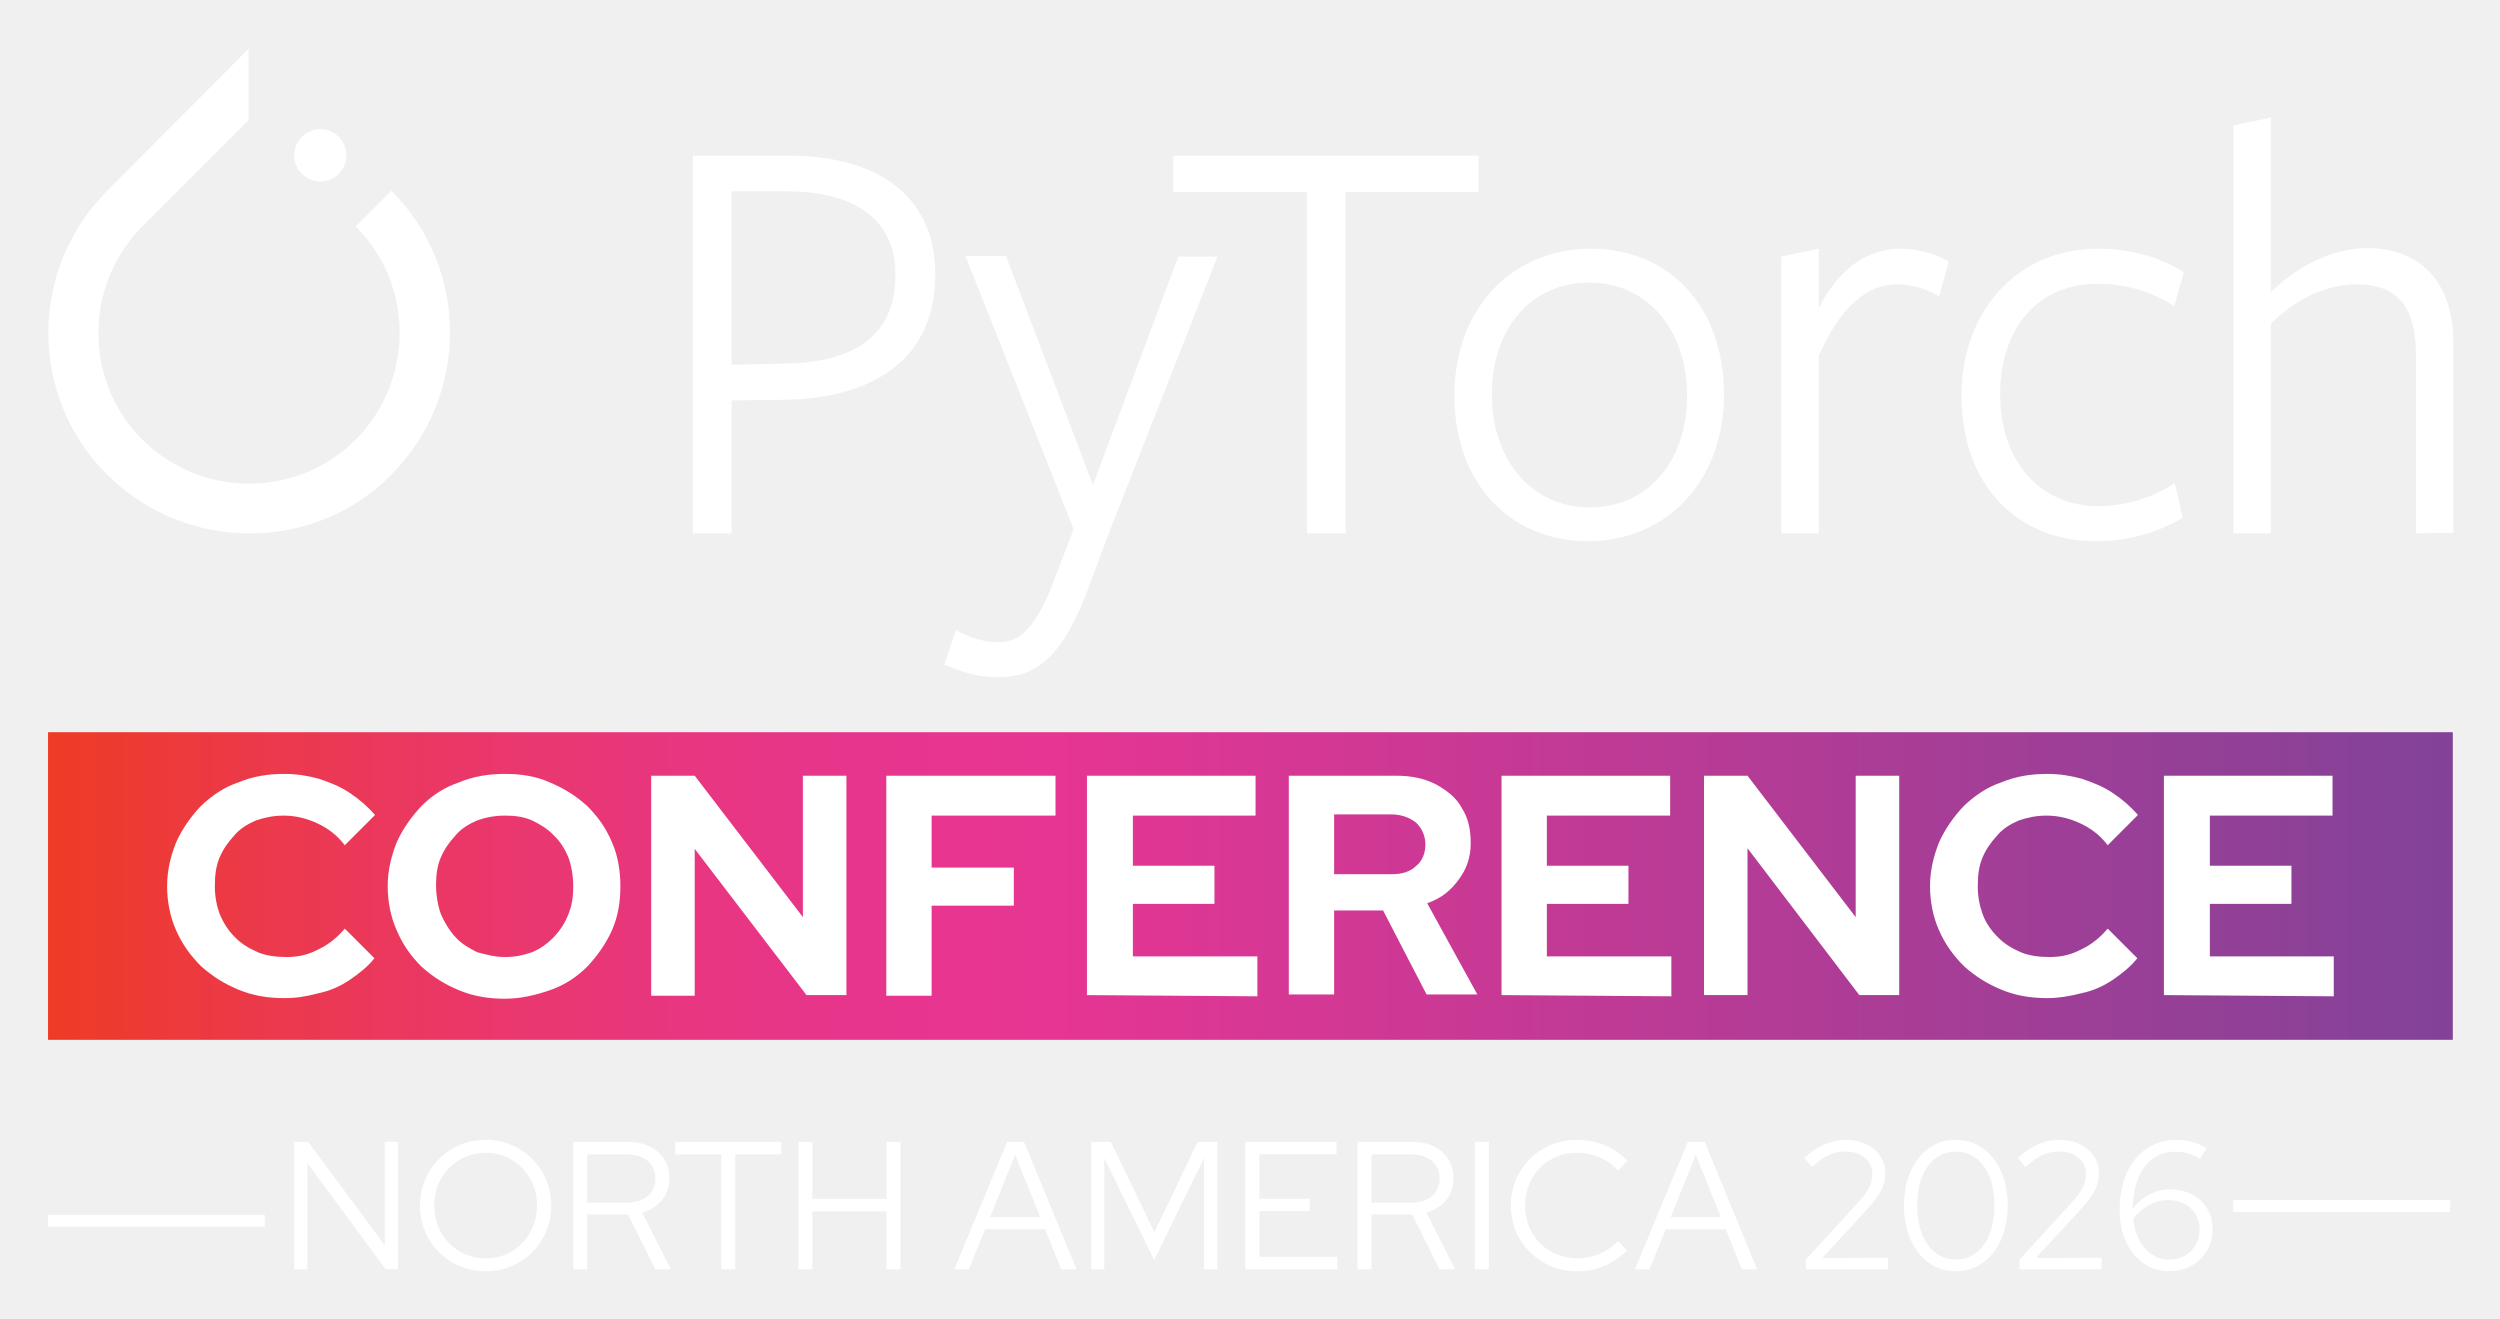
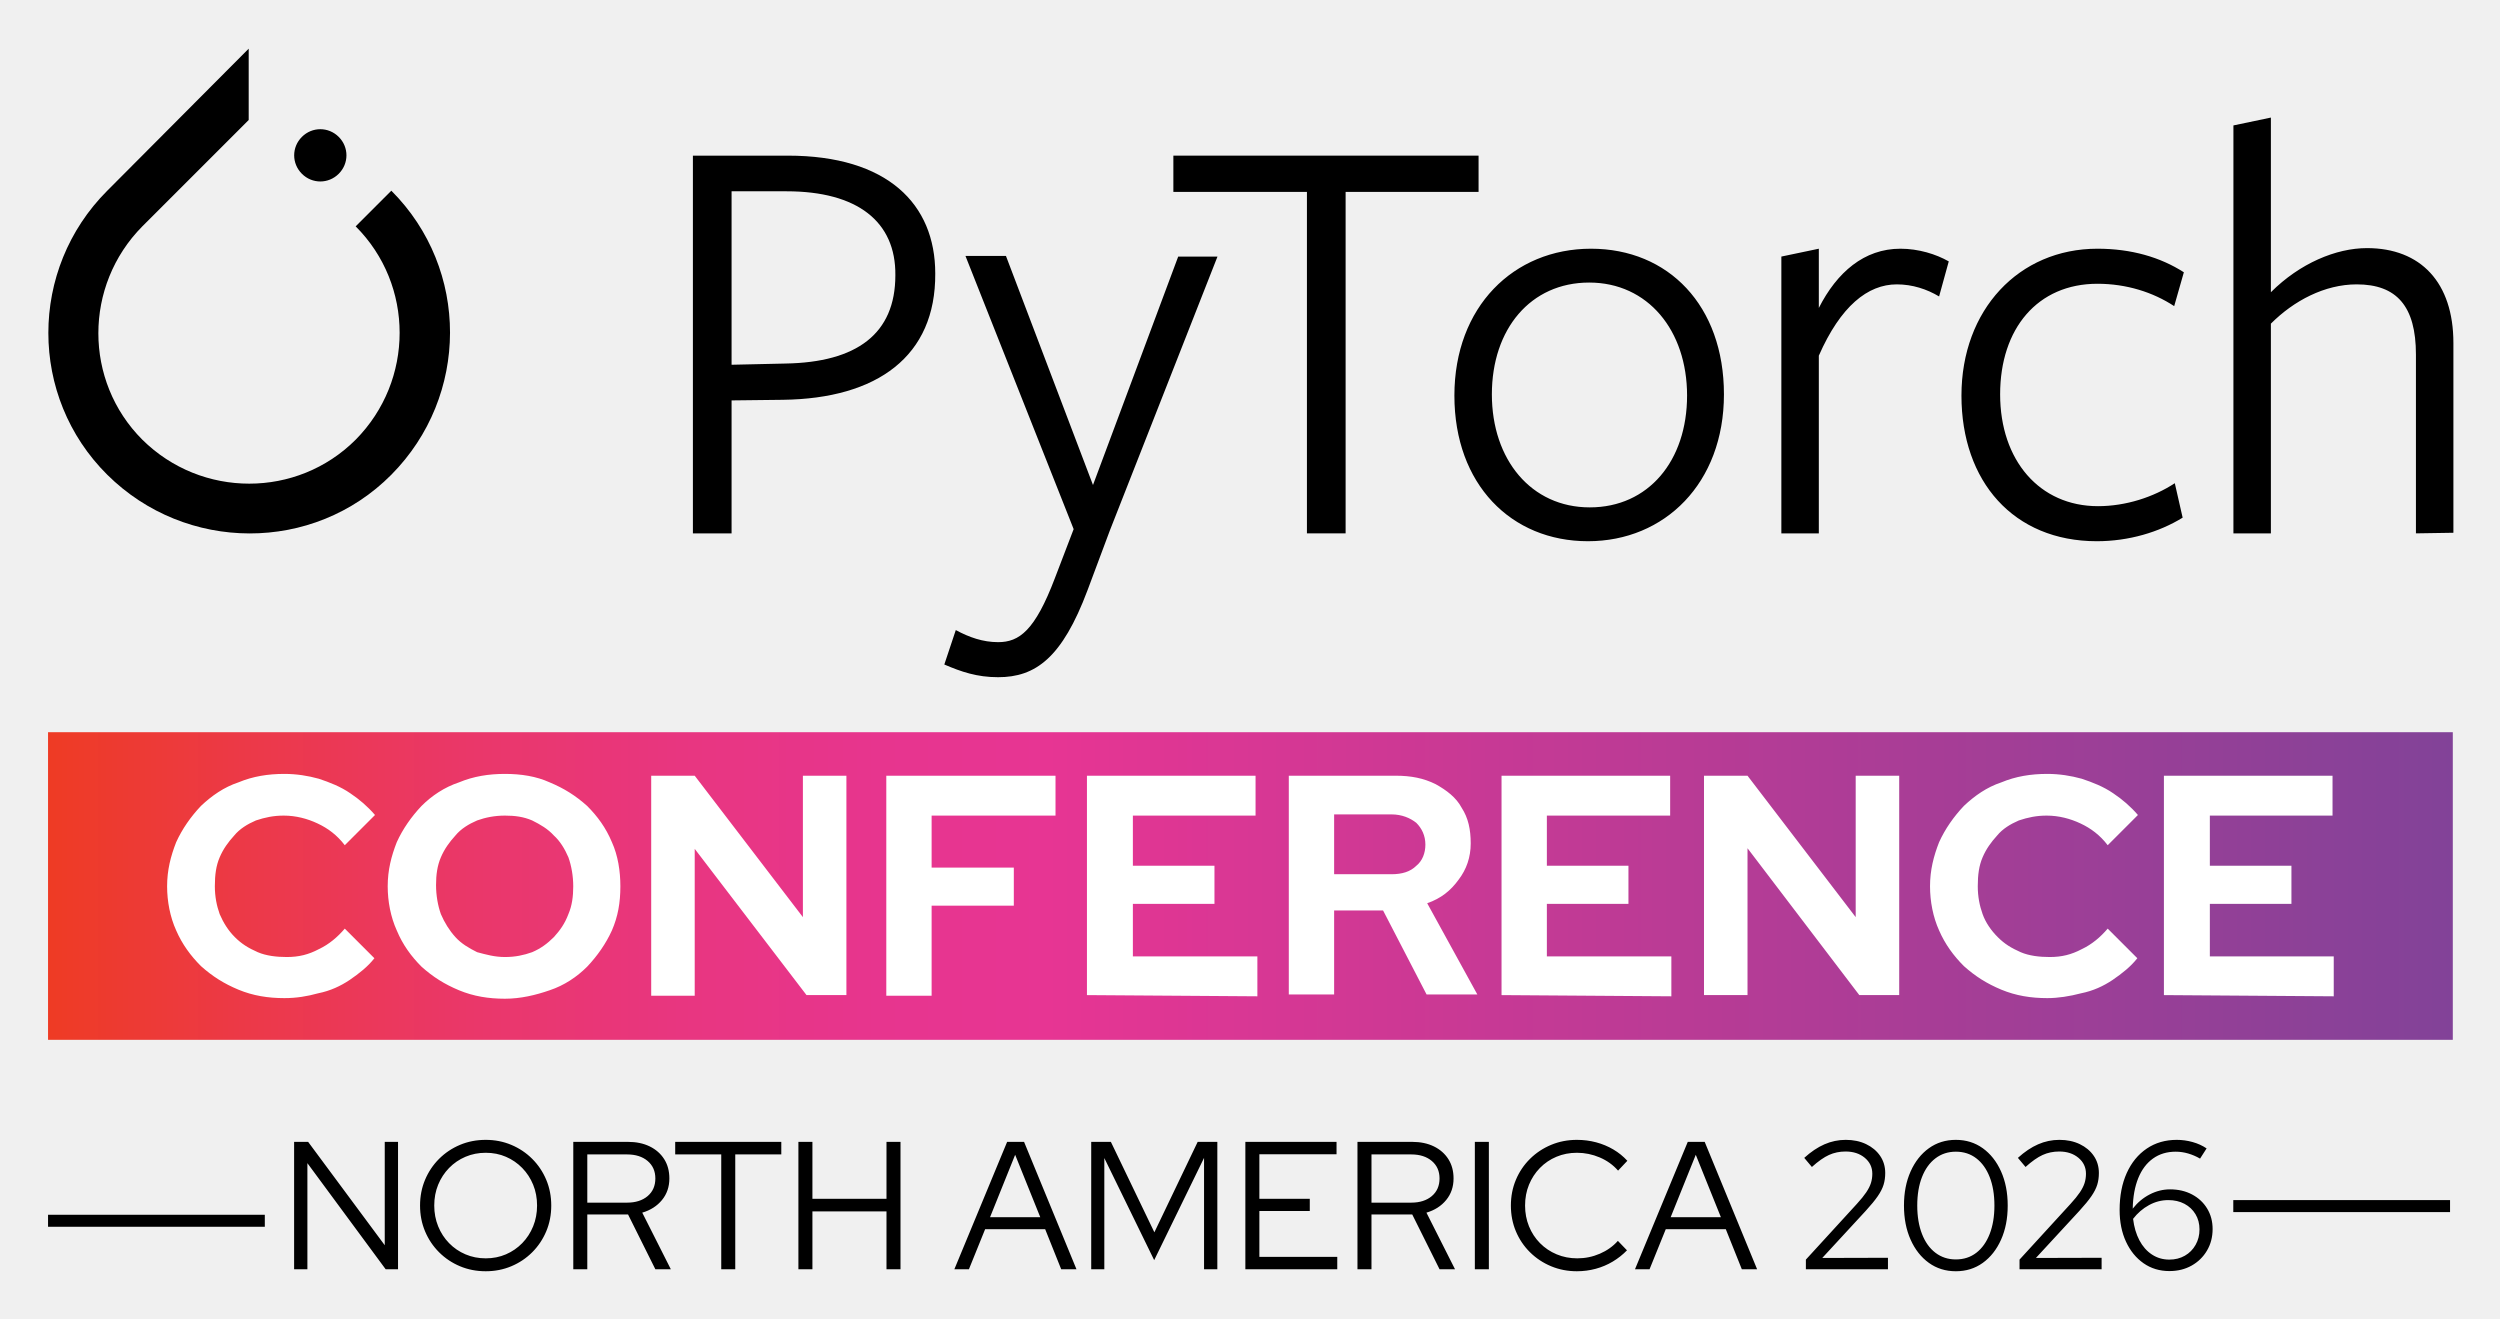
<svg xmlns="http://www.w3.org/2000/svg" role="img" viewBox="-6.95 13.30 413.66 218.16">
  <defs>
    <linearGradient id="a" x1="1" x2="398.9" y1="-3197.903" y2="-3197.903" gradientTransform="matrix(1 0 0 -1 0 -3038)" gradientUnits="userSpaceOnUse">
      <stop offset="0" stop-color="#ee3b24" />
      <stop offset=".083" stop-color="#ec3948" />
      <stop offset=".175" stop-color="#ea3769" />
      <stop offset=".263" stop-color="#e83680" />
      <stop offset=".345" stop-color="#e7358e" />
      <stop offset=".415" stop-color="#e73593" />
      <stop offset="1" stop-color="#824298" />
    </linearGradient>
  </defs>
-   <g fill="#fff">
+   <g fill="#000">
    <path d="M57.8 44.853l-5.9 5.9c9.7 9.7 9.7 25.5 0 35.3-9.7 9.7-25.5 9.7-35.3 0-9.7-9.7-9.7-25.5 0-35.3l15.5-15.5 2.1-2.1v-11.8l-23.4 23.5c-13 13-13 34.1 0 47s34.1 13 47 0 13-34 0-47" />
    <path d="M49.1 42.053c1.7-1.7 1.7-4.4 0-6.1s-4.4-1.7-6.1 0-1.7 4.4 0 6.1 4.4 1.7 6.1 0" />
  </g>
-   <path fill="#fff" d="M123.2 44.953h-9.1v28.7l8.9-.2c11.8-.2 18.2-4.9 18.2-14.6.1-8.9-6.3-13.9-18-13.9m-.6 34.5l-8.5.1v22h-6.4v-62.5h15.7c16.5 0 24.4 8 24.4 19.5.1 13.7-9.6 20.7-25.2 20.9m54.1 21.6l-3.7 9.9c-4.2 11.2-8.6 14.4-14.8 14.4-3.5 0-6.1-.9-8.9-2.1l1.9-5.7c2.2 1.2 4.5 2 7 2 3.5 0 6.1-1.9 9.4-10.6l3.1-8.1-17.9-45.2h6.7l14.4 37.9 14.1-37.8h6.5l-17.8 45.3z" />
-   <path fill="#fff" d="M215.7 45.053v56.5h-6.4v-56.5h-22.1v-6h50.5v6h-22z" />
-   <path d="M256 60.053c-9.7 0-16.1 7.7-16.1 18.5s6.5 18.7 16.2 18.7 16.1-7.7 16.1-18.5-6.5-18.7-16.2-18.7m-.2 42.8c-12.7 0-22.1-9.4-22.1-24.1s9.8-24.3 22.6-24.3 22 9.4 22 24.1-9.8 24.3-22.5 24.3m38.2-1.3h-6.2v-45.8l6.2-1.3v9.8c3-5.9 7.5-9.8 13.5-9.8 3 0 5.9.9 8 2.1l-1.6 5.8c-2-1.2-4.4-2-7-2-4.8 0-9.3 3.6-12.9 11.8v29.4zm46 1.3c-13.8 0-22.4-9.9-22.4-24.1s9.5-24.3 22.5-24.3c5.6 0 10.4 1.4 14.3 3.9l-1.6 5.6c-3.5-2.3-7.9-3.7-12.7-3.7-9.9 0-16.1 7.4-16.1 18.3s6.5 18.5 16.2 18.5c4.6 0 9.2-1.5 12.7-3.8l1.3 5.7c-3.9 2.4-8.9 3.9-14.2 3.9m52.8-1.3v-29.6c0-8-3.2-11.6-9.8-11.6-5.3 0-10.4 2.7-14.2 6.5v34.7h-6.2v-67.5l6.2-1.3v28.9c4.8-4.8 10.8-7.3 15.9-7.3 8.9 0 14.3 5.7 14.3 15.7v31.4l-6.2.1z" fill="#fff" />
+   <path fill="#000" d="M123.2 44.953h-9.1v28.7l8.9-.2c11.8-.2 18.2-4.9 18.2-14.6.1-8.9-6.3-13.9-18-13.9m-.6 34.5l-8.5.1v22h-6.4v-62.5h15.7c16.5 0 24.4 8 24.4 19.5.1 13.7-9.6 20.7-25.2 20.9m54.1 21.6l-3.7 9.9c-4.2 11.2-8.6 14.4-14.8 14.4-3.5 0-6.1-.9-8.9-2.1l1.9-5.7c2.2 1.2 4.5 2 7 2 3.5 0 6.1-1.9 9.4-10.6l3.1-8.1-17.9-45.2h6.7l14.4 37.9 14.1-37.8h6.5l-17.8 45.3z" />
+   <path fill="#000" d="M215.7 45.053v56.5h-6.4v-56.5h-22.1v-6h50.5v6h-22z" />
+   <path d="M256 60.053c-9.7 0-16.1 7.7-16.1 18.5s6.5 18.7 16.2 18.7 16.1-7.7 16.1-18.5-6.5-18.7-16.2-18.7m-.2 42.8c-12.7 0-22.1-9.4-22.1-24.1s9.8-24.3 22.6-24.3 22 9.4 22 24.1-9.8 24.3-22.5 24.3m38.2-1.3h-6.2v-45.8l6.2-1.3v9.8c3-5.9 7.5-9.8 13.5-9.8 3 0 5.9.9 8 2.1l-1.6 5.8c-2-1.2-4.4-2-7-2-4.8 0-9.3 3.6-12.9 11.8v29.4zm46 1.3c-13.8 0-22.4-9.9-22.4-24.1s9.5-24.3 22.5-24.3c5.6 0 10.4 1.4 14.3 3.9l-1.6 5.6c-3.5-2.3-7.9-3.7-12.7-3.7-9.9 0-16.1 7.4-16.1 18.3s6.5 18.5 16.2 18.5c4.6 0 9.2-1.5 12.7-3.8l1.3 5.7c-3.9 2.4-8.9 3.9-14.2 3.9m52.8-1.3v-29.6c0-8-3.2-11.6-9.8-11.6-5.3 0-10.4 2.7-14.2 6.5v34.7h-6.2v-67.5l6.2-1.3v28.9c4.8-4.8 10.8-7.3 15.9-7.3 8.9 0 14.3 5.7 14.3 15.7v31.4l-6.2.1z" fill="#000" />
  <path fill="url(#a)" d="M1 134.453h397.9v50.9H1z" />
  <path d="M40.1 178.453c-2.7 0-5.2-.4-7.6-1.4-2.4-1-4.3-2.2-6.2-3.9-1.7-1.7-3.1-3.6-4.1-5.9-1-2.2-1.5-4.8-1.5-7.3 0-2.7.6-5 1.5-7.3 1-2.2 2.4-4.2 4.1-6 1.8-1.7 3.8-3.1 6.2-3.9 2.4-1 4.9-1.4 7.6-1.4 2 0 3.9.3 5.7.8 1.8.6 3.6 1.3 5.2 2.4 1.5 1 2.9 2.2 4.1 3.6l-5 5c-1.3-1.7-2.8-2.8-4.5-3.6s-3.6-1.3-5.6-1.3c-1.7 0-3.1.3-4.6.8-1.4.6-2.7 1.4-3.6 2.5-1 1.1-1.8 2.2-2.4 3.6-.6 1.4-.8 2.9-.8 4.8 0 1.7.3 3.2.8 4.6.6 1.4 1.4 2.7 2.5 3.8s2.2 1.8 3.8 2.5c1.4.6 3.1.8 4.8.8 2 0 3.6-.4 5.3-1.3 1.7-.8 3.1-2 4.3-3.4l4.9 4.9c-1.1 1.4-2.5 2.5-4.1 3.6-1.5 1-3.2 1.8-5.2 2.2-1.8.5-3.6.8-5.6.8zm36.5.1c-2.7 0-5.2-.4-7.6-1.4s-4.3-2.2-6.2-3.9c-1.7-1.7-3.1-3.6-4.1-6-1-2.2-1.5-4.8-1.5-7.3 0-2.7.6-5 1.5-7.3 1-2.2 2.4-4.2 4.1-6 1.7-1.7 3.8-3.1 6.2-3.9 2.4-1 4.9-1.4 7.6-1.4s5.2.4 7.4 1.4c2.4 1 4.3 2.2 6.2 3.9 1.7 1.7 3.1 3.6 4.1 6 1 2.2 1.4 4.8 1.4 7.3 0 2.7-.4 5-1.4 7.3-1 2.2-2.4 4.2-4.1 6-1.7 1.7-3.8 3.1-6.2 3.9-2.3.8-4.8 1.4-7.4 1.4zm0-6.9c1.7 0 3.1-.3 4.5-.8 1.4-.6 2.5-1.4 3.6-2.5 1-1.1 1.8-2.2 2.4-3.8.6-1.4.8-2.9.8-4.6s-.3-3.4-.8-4.8c-.6-1.4-1.4-2.7-2.4-3.6-1-1.1-2.2-1.8-3.6-2.5-1.4-.6-2.8-.8-4.5-.8s-3.2.3-4.6.8c-1.4.6-2.7 1.4-3.6 2.5-1 1.1-1.8 2.2-2.4 3.6-.6 1.4-.8 2.9-.8 4.6s.3 3.4.8 4.8c.6 1.4 1.4 2.7 2.4 3.8s2.2 1.8 3.6 2.5c1.5.4 2.9.8 4.6.8zm24.2 6.3v-36.3h7.2l17.9 23.4v-23.4h7.2v36.3h-6.6l-18.5-24.2v24.3h-7.2v-.1zm38.9 0v-36.3h28v6.6h-20.5v8.6h13.6v6.3h-13.6v14.9h-7.5v-.1zm33.2 0v-36.3h27.9v6.6h-20.3v8.3H194v6.3h-13.5v8.7h20.6v6.6l-28.2-.2zm33.4 0v-36.3H224c2.5 0 4.6.4 6.6 1.4 1.8 1 3.4 2.2 4.3 3.9 1.1 1.7 1.5 3.6 1.5 5.9s-.7 4.3-2 6c-1.3 1.8-2.9 3.1-5.2 3.9l8.3 15.1h-8.4l-7.2-13.9h-8.1v13.9h-7.5v.1zm7.5-20h9.5c1.7 0 3.1-.4 4.1-1.4 1-.8 1.5-2.1 1.5-3.5 0-1.5-.6-2.7-1.5-3.6-1-.8-2.4-1.4-4.1-1.4h-9.5v9.9zm27.7 20v-36.3h27.9v6.6H249v8.3h13.5v6.3H249v8.7h20.6v6.6l-28.1-.2zm33.5 0v-36.3h7.2l17.9 23.4v-23.4h7.2v36.3h-6.6l-18.5-24.3v24.3H275zm56.8.5c-2.7 0-5.2-.4-7.6-1.4s-4.3-2.2-6.2-3.9c-1.7-1.7-3.1-3.6-4.1-5.9-1-2.2-1.5-4.8-1.5-7.3 0-2.7.6-5 1.5-7.3 1-2.2 2.4-4.2 4.1-6 1.8-1.7 3.8-3.1 6.2-3.9 2.4-1 4.9-1.4 7.6-1.4 2 0 3.9.3 5.7.8 1.8.6 3.6 1.3 5.2 2.4 1.5 1 2.9 2.2 4.1 3.6l-5 5c-1.3-1.7-2.8-2.8-4.5-3.6s-3.6-1.3-5.6-1.3c-1.7 0-3.1.3-4.6.8-1.4.6-2.7 1.4-3.6 2.5-1 1.1-1.8 2.2-2.4 3.6-.6 1.4-.8 2.9-.8 4.8 0 1.7.3 3.2.8 4.6s1.4 2.7 2.5 3.8 2.2 1.8 3.8 2.5c1.4.6 3.1.8 4.8.8 2 0 3.6-.4 5.3-1.3 1.7-.8 3.1-2 4.3-3.4l4.9 4.9c-1.1 1.4-2.5 2.5-4.1 3.6-1.5 1-3.2 1.8-5.2 2.2-1.9.5-3.8.8-5.6.8zm19.3-.5v-36.3H379v6.6h-20.3v8.3h13.5v6.3h-13.5v8.7h20.5v6.6l-28.1-.2z" fill="#fff" />
-   <g fill="#fff">
+   <g fill="#000">
    <path d="M41.715 223.316v-21.079h2.319l12.677 17.104v-17.104h2.198v21.079h-2.047L43.913 205.76v17.556h-2.198zm31.708.331c-1.525 0-2.946-.276-4.261-.828s-2.469-1.325-3.463-2.318c-.994-.994-1.767-2.148-2.318-3.463-.553-1.314-.828-2.735-.828-4.261s.275-2.946.828-4.262c.552-1.314 1.324-2.469 2.318-3.463.994-.993 2.147-1.766 3.463-2.318 1.314-.552 2.735-.828 4.261-.828 1.506 0 2.916.276 4.231.828 1.314.553 2.469 1.325 3.463 2.318.993.994 1.766 2.148 2.318 3.463s.828 2.736.828 4.262-.276 2.946-.828 4.261c-.553 1.314-1.325 2.469-2.318 3.463-.994.993-2.148 1.767-3.463 2.318-1.315.552-2.726.828-4.231.828zm0-2.137c1.205 0 2.319-.221 3.343-.663 1.023-.44 1.922-1.059 2.695-1.852.772-.793 1.375-1.721 1.807-2.785s.647-2.208.647-3.433c0-1.245-.216-2.395-.647-3.448s-1.034-1.978-1.807-2.771-1.672-1.41-2.695-1.852-2.138-.663-3.343-.663-2.323.222-3.357.663-1.938 1.059-2.71 1.852c-.773.793-1.375 1.717-1.807 2.771s-.647 2.203-.647 3.448c0 1.225.216 2.368.647 3.433s1.033 1.992 1.807 2.785c.772.793 1.676 1.411 2.71 1.852 1.034.442 2.153.663 3.357.663zm14.485 1.806v-21.079h9.034c1.385 0 2.59.252 3.613.753 1.024.502 1.822 1.205 2.395 2.108.571.903.857 1.967.857 3.191 0 1.386-.406 2.575-1.219 3.568-.813.994-1.902 1.691-3.268 2.093l4.728 9.365h-2.56l-4.517-9.063h-6.745v9.063h-2.319zm2.319-11.021h6.564c1.425 0 2.564-.361 3.418-1.084.853-.723 1.279-1.696 1.279-2.921 0-1.204-.427-2.168-1.279-2.891-.854-.723-1.993-1.084-3.418-1.084h-6.564v7.979zm22.163 11.021v-19.001h-7.619v-2.078h17.556v2.078h-7.618v19.001h-2.319zm12.767 0v-21.079h2.319v9.426h12.256v-9.426h2.318v21.079h-2.318v-9.576h-12.256v9.576h-2.319zm25.805 0l8.733-21.079h2.8l8.673 21.079h-2.529l-2.65-6.625h-9.937l-2.681 6.625h-2.409zm5.903-8.612h8.312l-4.156-10.328-4.155 10.328zm16.742 8.612v-21.079h3.253l7.196 14.966 7.167-14.966h3.252v21.079h-2.198v-18.429l-8.251 16.923-8.251-16.893v18.398h-2.168zm25.505 0v-21.079h15.087v2.048h-12.768v7.378h8.341v2.018h-8.341v7.588h12.888v2.048h-15.207zm18.55 0v-21.079h9.034c1.385 0 2.59.252 3.613.753 1.024.502 1.822 1.205 2.395 2.108.571.903.857 1.967.857 3.191 0 1.386-.406 2.575-1.219 3.568-.813.994-1.902 1.691-3.268 2.093l4.728 9.365h-2.56l-4.517-9.063h-6.745v9.063h-2.319zm2.319-11.021h6.564c1.425 0 2.564-.361 3.418-1.084.853-.723 1.279-1.696 1.279-2.921 0-1.204-.427-2.168-1.279-2.891-.854-.723-1.993-1.084-3.418-1.084h-6.564v7.979zm17.103 11.021v-21.079h2.319v21.079h-2.319zm16.893.331c-1.525 0-2.951-.276-4.276-.828-1.324-.552-2.489-1.325-3.493-2.318-1.004-.994-1.781-2.148-2.333-3.463-.553-1.314-.828-2.735-.828-4.261s.275-2.946.828-4.262c.552-1.314 1.329-2.469 2.333-3.463 1.004-.993 2.169-1.766 3.493-2.318 1.325-.552 2.751-.828 4.276-.828 1.104 0 2.163.136 3.177.406 1.014.271 1.957.663 2.831 1.175.873.512 1.65 1.14 2.333 1.882l-1.535 1.626c-.823-.943-1.837-1.671-3.042-2.183-1.204-.513-2.459-.769-3.764-.769-1.225 0-2.359.222-3.402.663-1.045.441-1.953 1.059-2.726 1.852s-1.375 1.717-1.807 2.771-.647 2.203-.647 3.448c0 1.225.216 2.368.647 3.433s1.039 1.992 1.821 2.785c.783.793 1.702 1.411 2.756 1.852 1.054.442 2.193.663 3.418.663 1.305 0 2.549-.256 3.733-.768 1.185-.513 2.179-1.22 2.981-2.123l1.506 1.565c-.703.723-1.491 1.346-2.364 1.867-.873.522-1.812.918-2.815 1.189-1.004.271-2.038.406-3.102.406zm9.605-.331l8.733-21.079h2.8l8.673 21.079h-2.529l-2.65-6.625h-9.937l-2.681 6.625h-2.409zm5.902-8.612h8.312l-4.156-10.328-4.155 10.328zm22.374 8.612v-1.596l8.432-9.215c.662-.723 1.179-1.359 1.551-1.912.371-.552.632-1.069.783-1.551.15-.481.226-.994.226-1.536 0-1.063-.417-1.941-1.25-2.635-.833-.692-1.893-1.038-3.177-1.038-.983 0-1.897.19-2.74.571-.843.382-1.787 1.045-2.83 1.988l-1.266-1.506c1.104-1.004 2.219-1.752 3.343-2.243 1.124-.492 2.299-.738 3.523-.738 1.265 0 2.389.236 3.372.708s1.757 1.119 2.319 1.942.843 1.767.843 2.83c0 .703-.09 1.351-.271 1.942-.181.593-.502 1.225-.964 1.897s-1.125 1.48-1.987 2.424l-7.197 7.799 10.871-.03v1.897h-13.581v.002zm24.813.331c-1.687 0-3.173-.461-4.457-1.385-1.285-.924-2.294-2.203-3.026-3.84-.733-1.636-1.1-3.518-1.1-5.646s.366-4.01 1.1-5.646c.732-1.636 1.741-2.916 3.026-3.84 1.284-.923 2.771-1.385 4.457-1.385s3.171.462 4.456 1.385c1.284.924 2.293 2.204 3.026 3.84.732 1.637 1.1 3.519 1.1 5.646s-.367 4.01-1.1 5.646c-.733 1.637-1.742 2.916-3.026 3.84-1.285.924-2.771 1.385-4.456 1.385zm0-1.957c1.305 0 2.434-.366 3.387-1.1.954-.732 1.691-1.771 2.214-3.116.521-1.345.783-2.91.783-4.697 0-1.808-.262-3.378-.783-4.713-.522-1.335-1.26-2.369-2.214-3.102-.953-.732-2.082-1.1-3.387-1.1-1.285 0-2.409.367-3.373 1.1s-1.707 1.767-2.229 3.102-.783 2.905-.783 4.713c0 1.787.261 3.353.783 4.697.521 1.345 1.265 2.384 2.229 3.116.964.733 2.088 1.1 3.373 1.1zm10.539 1.626v-1.596l8.432-9.215c.662-.723 1.179-1.359 1.551-1.912.371-.552.632-1.069.783-1.551.15-.481.226-.994.226-1.536 0-1.063-.417-1.941-1.25-2.635-.833-.692-1.893-1.038-3.177-1.038-.983 0-1.897.19-2.74.571-.843.382-1.787 1.045-2.83 1.988l-1.266-1.506c1.104-1.004 2.219-1.752 3.343-2.243 1.124-.492 2.299-.738 3.523-.738 1.265 0 2.389.236 3.372.708s1.757 1.119 2.319 1.942.843 1.767.843 2.83c0 .703-.09 1.351-.271 1.942-.181.593-.502 1.225-.964 1.897s-1.125 1.48-1.987 2.424l-7.197 7.799 10.871-.03v1.897H327.21v.002zm24.812.301c-1.627 0-3.057-.431-4.292-1.295-1.234-.862-2.203-2.052-2.905-3.568-.703-1.515-1.054-3.267-1.054-5.254 0-2.329.391-4.361 1.174-6.098s1.887-3.087 3.312-4.051 3.081-1.445 4.969-1.445c.883 0 1.756.12 2.62.361.862.241 1.636.593 2.318 1.054l-1.084 1.687c-.623-.361-1.275-.643-1.957-.843-.684-.201-1.376-.302-2.078-.302-1.445 0-2.695.377-3.749 1.13s-1.867 1.832-2.439 3.236c-.572 1.406-.878 3.092-.918 5.06.782-1.004 1.716-1.787 2.8-2.349 1.085-.562 2.209-.844 3.373-.844 1.365 0 2.579.281 3.644.844 1.063.562 1.897 1.34 2.499 2.333.603.994.903 2.123.903 3.388 0 1.325-.311 2.515-.933 3.568-.623 1.055-1.472 1.883-2.545 2.484-1.074.603-2.294.903-3.658.903zm-.211-11.743c-1.104 0-2.164.275-3.177.828-1.015.552-1.893 1.31-2.636 2.273.161 1.345.507 2.524 1.039 3.538s1.225 1.802 2.078 2.363c.853.562 1.812.844 2.876.844.963 0 1.821-.216 2.574-.647s1.345-1.028 1.776-1.792c.432-.763.647-1.615.647-2.56s-.221-1.781-.662-2.515c-.441-.732-1.049-1.305-1.822-1.716-.772-.411-1.671-.617-2.694-.617h.001z" />
  </g>
-   <path fill="#fff" d="M1 214.3h35.866v1.986H1zm361.579-2.428h35.866v1.986h-35.866z" />
+   <path fill="#000" d="M1 214.3h35.866v1.986H1zm361.579-2.428h35.866v1.986h-35.866z" />
</svg>
